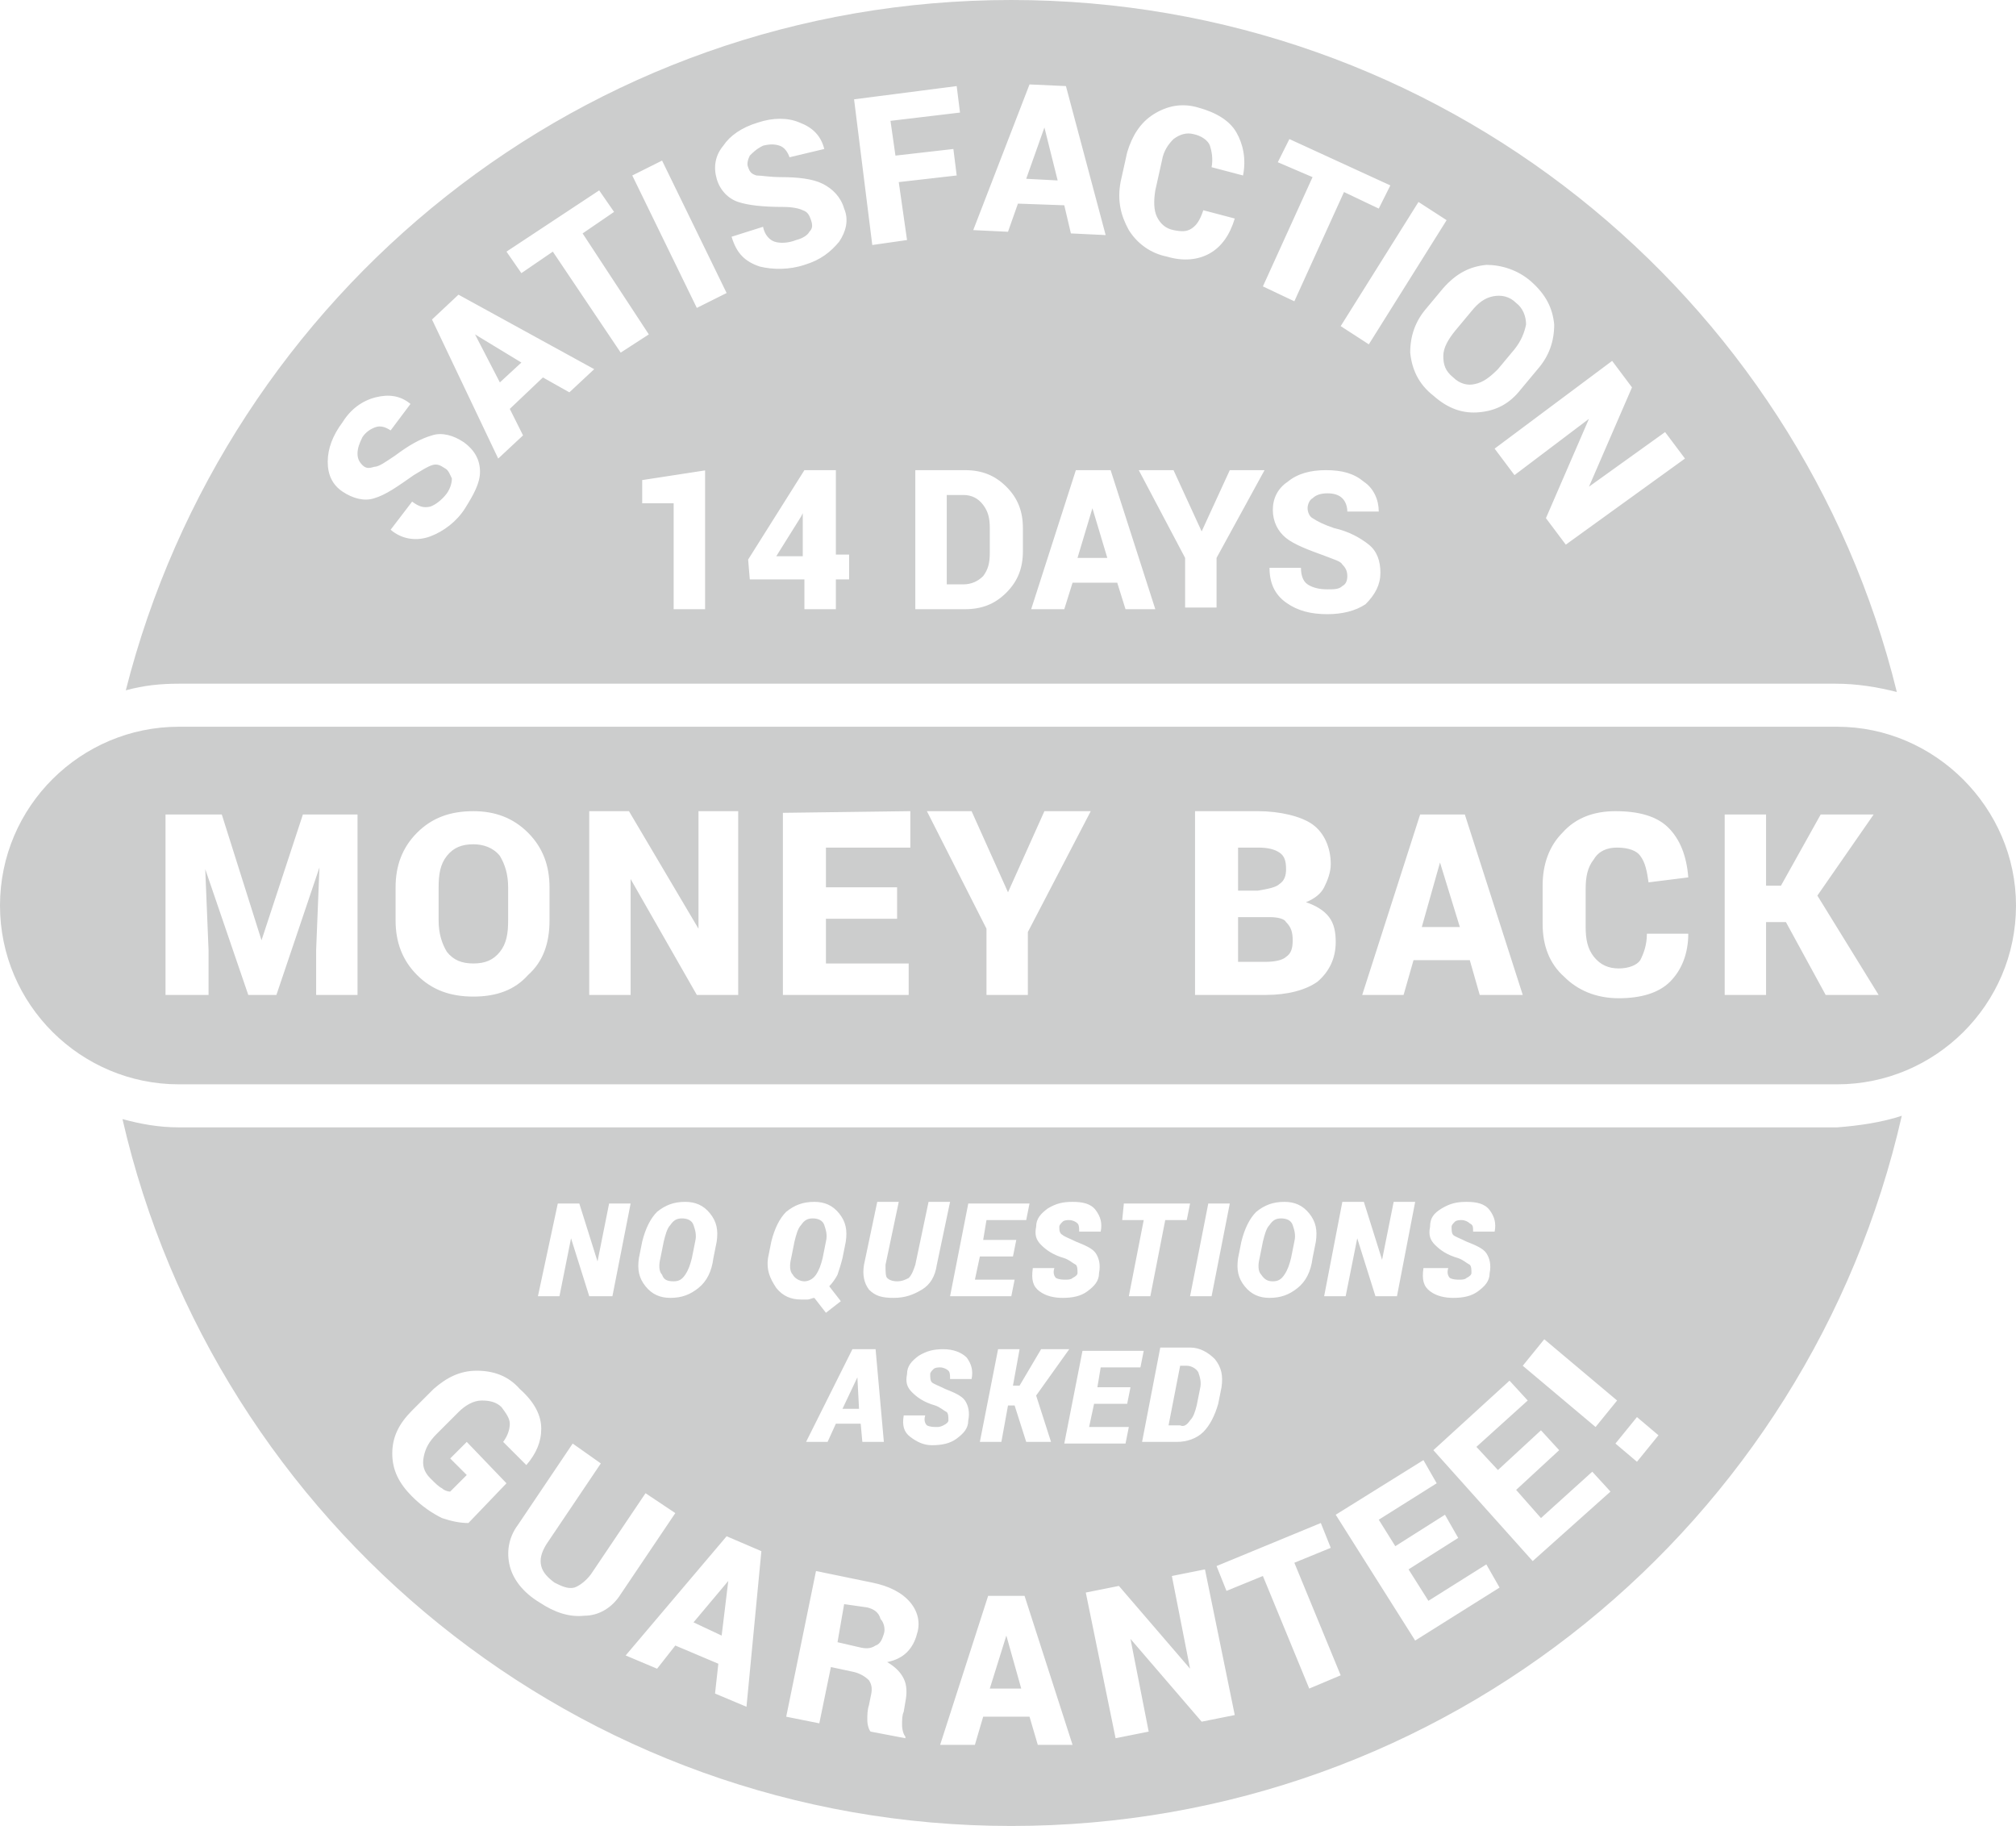
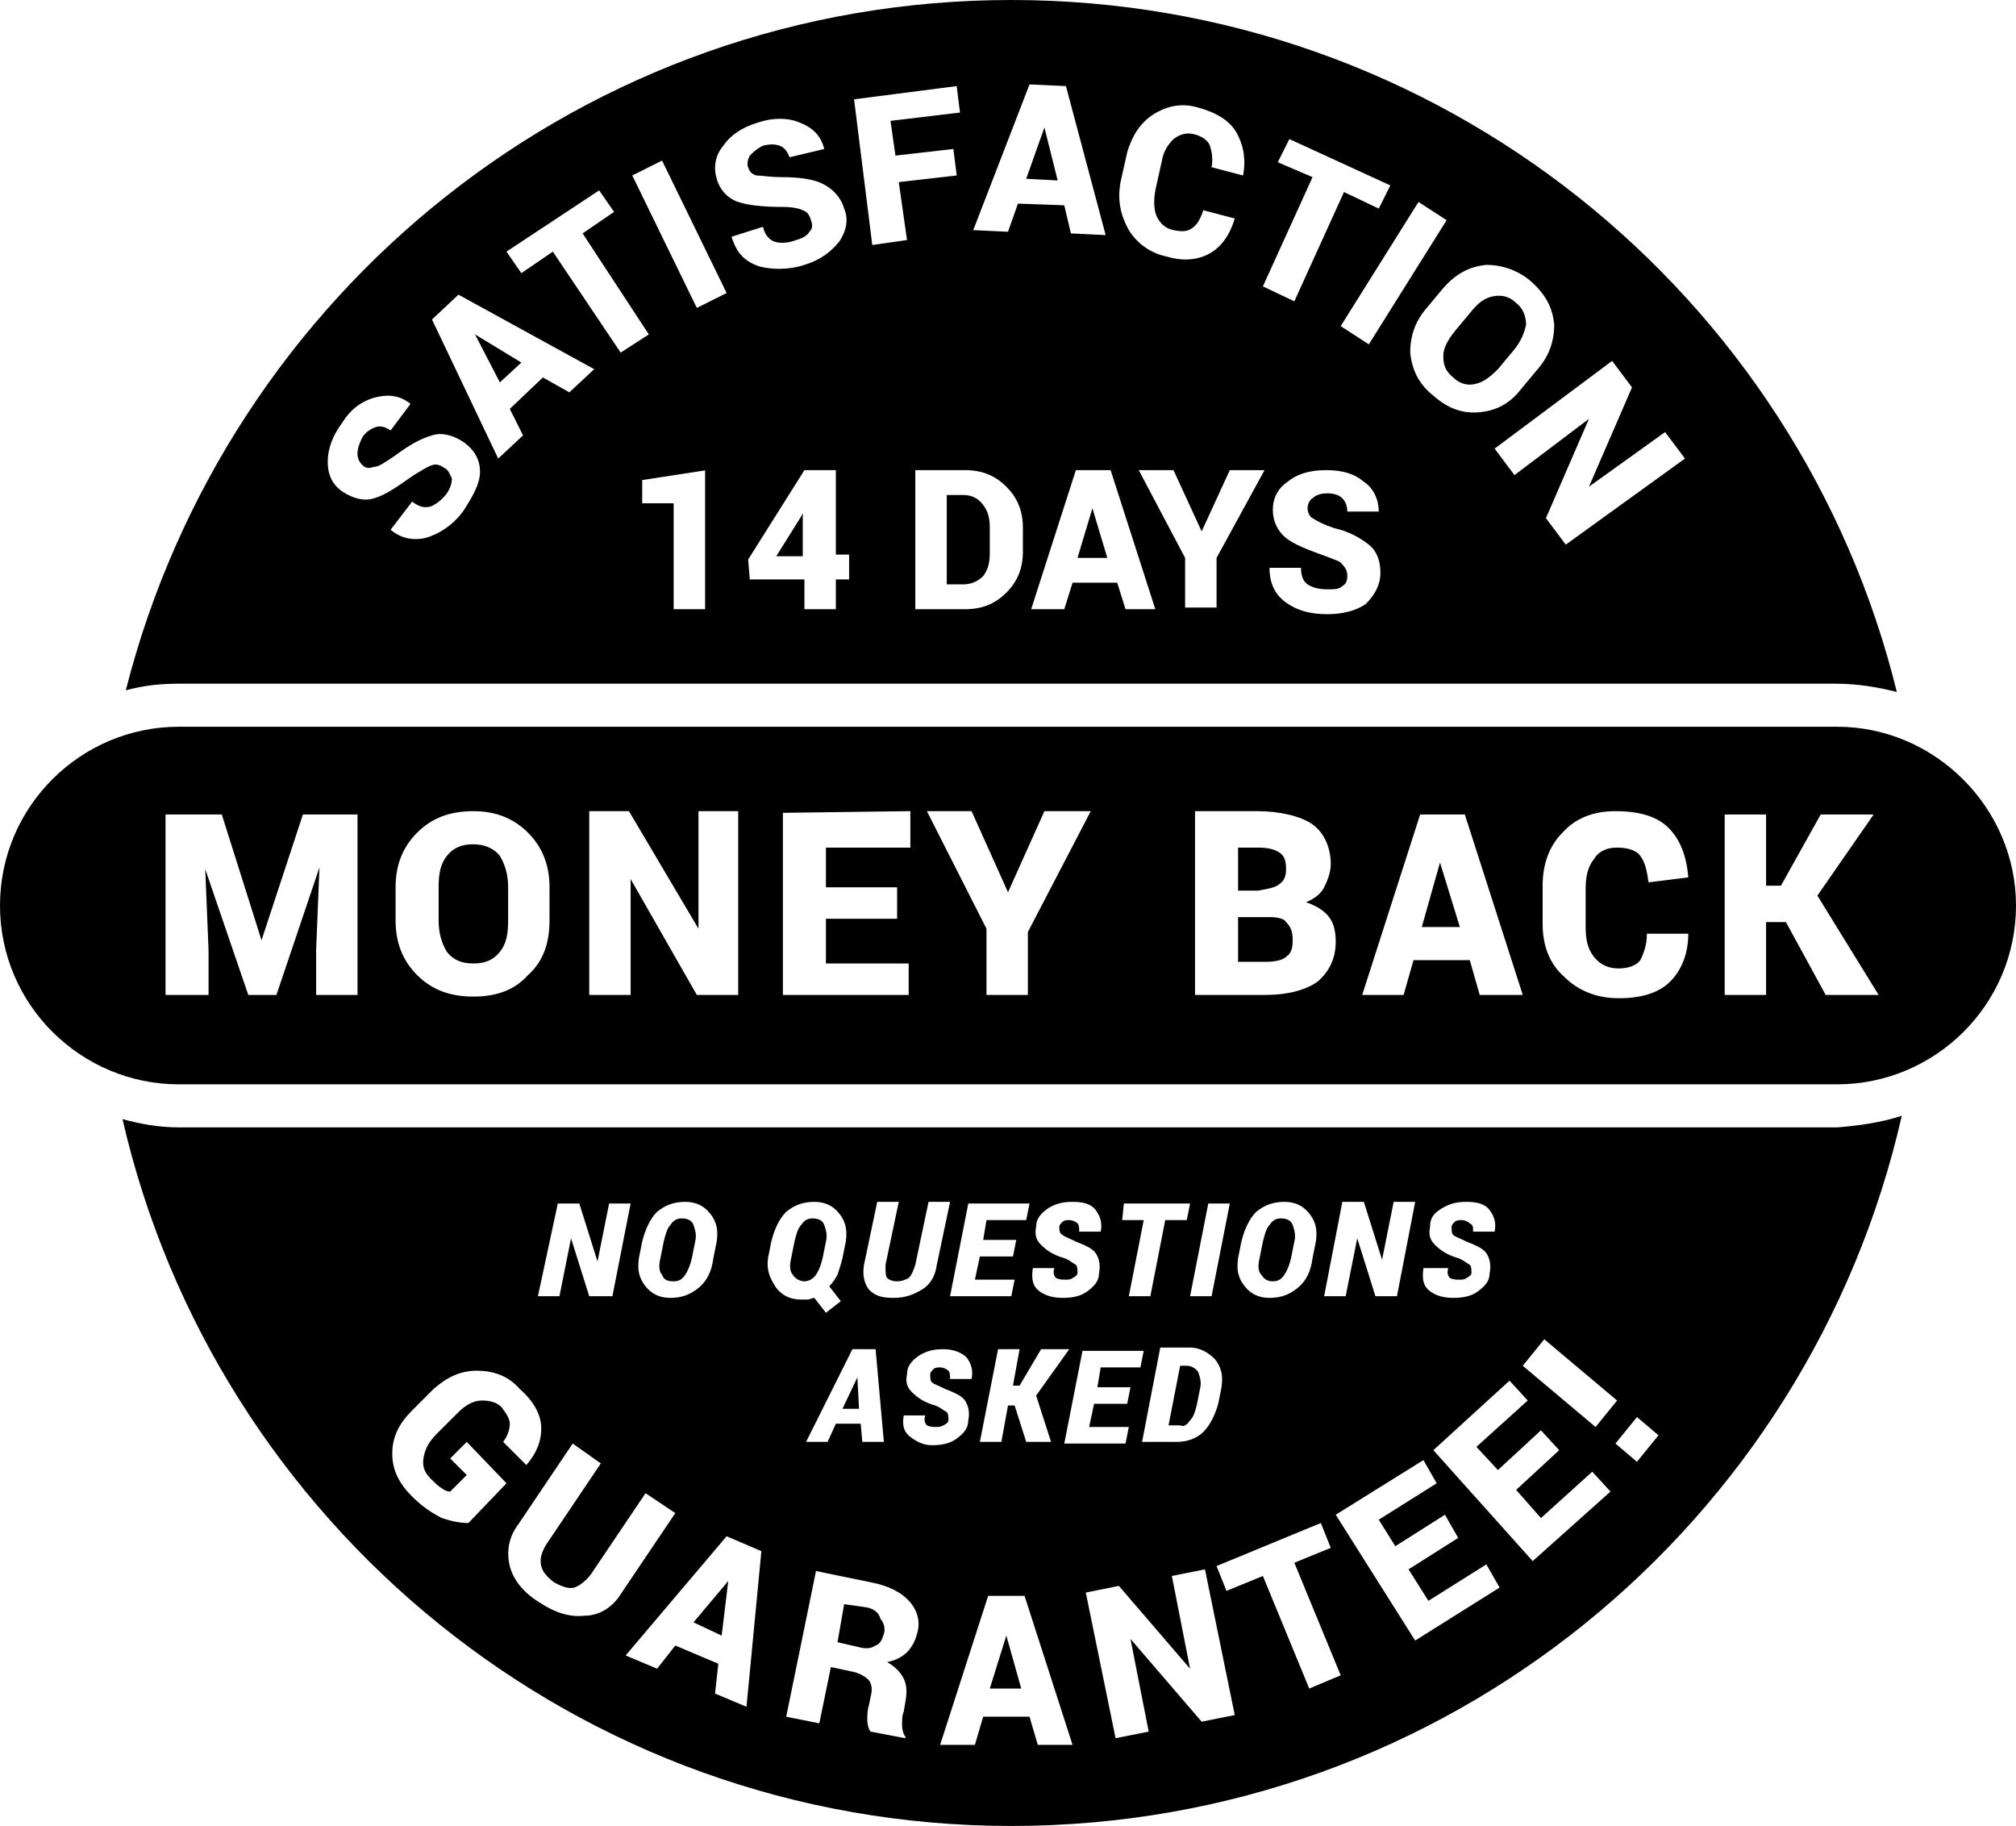
<svg xmlns="http://www.w3.org/2000/svg" version="1.1" id="money-back-guarantee" x="0px" y="0px" viewBox="0 0 121.8 110.3" style="enable-background:new 0 0 121.8 110.3;" xml:space="preserve">
-   <path id="Badge_1" style="fill:#CCCDCD;" d="M60.8,98.8l0.9,3.2h-1.9L60.8,98.8L60.8,98.8z M52.4,97.1L51,96.9l-0.4,2.3l1.3,0.3         c0.4,0.1,0.7,0.1,1-0.1c0.3-0.1,0.4-0.4,0.5-0.7s0-0.7-0.2-0.9C53.1,97.4,52.8,97.2,52.4,97.1z M43.6,98.8l0.4-3.3l0,0L41.9,98         L43.6,98.8z M31.5,21.9l-2.8-1.7l0,0l1.5,2.9L31.5,21.9z M63.1,7.7L63.1,7.7L62,10.8l1.9,0.1L63.1,7.7z M66,30.7l-0.9,3h1.8L66,30.7         L66,30.7z M48.4,31.2l-1.5,2.4h1.6v-2.6l0,0L48.4,31.2z M58.2,29.9h-1v5.4h1c0.5,0,0.9-0.2,1.2-0.5c0.3-0.4,0.4-0.8,0.4-1.4v-1.5         c0-0.6-0.1-1-0.4-1.4C59.1,30.1,58.7,29.9,58.2,29.9z M114.6,41.8c-1.2-0.3-2.4-0.5-3.7-0.5H10.8c-1.1,0-2.1,0.1-3.2,0.4         C13.7,17.7,35.3,0,61.1,0C87,0,108.7,17.8,114.6,41.8z M85.7,12.2L81,19.7l1.7,1.1l4.7-7.5L85.7,12.2z M79.3,10.7l-3,6.6l1.9,0.9         l3-6.6l2.1,1l0.7-1.4l-6.1-2.8l-0.7,1.4L79.3,10.7z M68.2,13.9c0.5,0.8,1.3,1.4,2.3,1.6c1,0.3,1.9,0.2,2.6-0.2         c0.7-0.4,1.2-1.1,1.5-2.1v0l-1.9-0.5c-0.2,0.6-0.4,0.9-0.7,1.1s-0.6,0.2-1.1,0.1c-0.5-0.1-0.8-0.4-1-0.8c-0.2-0.4-0.2-1-0.1-1.6         l0.4-1.8c0.1-0.6,0.4-1,0.7-1.3c0.4-0.3,0.8-0.4,1.2-0.3c0.5,0.1,0.9,0.4,1,0.7c0.1,0.3,0.2,0.8,0.1,1.3l1.9,0.5l0,0         c0.2-1,0-1.9-0.4-2.6c-0.4-0.7-1.2-1.2-2.3-1.5c-1-0.3-1.9-0.1-2.7,0.4c-0.8,0.5-1.3,1.3-1.6,2.3l-0.4,1.8         C67.5,12.1,67.7,13,68.2,13.9z M58.8,13.9l2.1,0.1l0.6-1.7l2.8,0.1l0.4,1.7l2.1,0.1l-2.4-9l-2.2-0.1L58.8,13.9z M29,28.5         c0-0.7-0.3-1.3-1-1.8c-0.6-0.4-1.3-0.6-1.9-0.4c-0.7,0.2-1.4,0.6-2.2,1.2c-0.6,0.4-1,0.7-1.3,0.7c-0.3,0.1-0.5,0.1-0.7-0.1         s-0.3-0.4-0.3-0.7s0.1-0.6,0.3-1c0.2-0.3,0.5-0.5,0.8-0.6c0.3-0.1,0.6,0,0.9,0.2l1.2-1.6l0,0c-0.6-0.5-1.3-0.6-2.1-0.4         c-0.8,0.2-1.5,0.7-2,1.5c-0.6,0.8-0.9,1.6-0.9,2.4s0.3,1.4,0.9,1.8c0.6,0.4,1.3,0.6,1.9,0.4c0.7-0.2,1.4-0.7,2.4-1.4         c0.5-0.3,0.8-0.5,1.1-0.6c0.3-0.1,0.5,0,0.8,0.2c0.2,0.1,0.3,0.4,0.4,0.6c0,0.3-0.1,0.6-0.3,0.9c-0.3,0.4-0.7,0.7-1,0.8         c-0.4,0.1-0.7,0-1.1-0.3L23.6,32l0,0c0.7,0.6,1.6,0.7,2.4,0.4c0.8-0.3,1.6-0.9,2.1-1.7S29,29.2,29,28.5z M35.9,22.3l-8.2-4.5         l-1.6,1.5l4,8.4l1.5-1.4l-0.8-1.6l2-1.9l1.6,0.9L35.9,22.3z M37.5,21.3l1.7-1.1l-4-6.1l1.9-1.3l-0.9-1.3l-5.6,3.7l0.9,1.3l1.9-1.3         L37.5,21.3z M42.7,28.4L38.8,29v1.4h1.9v6.4h1.9V28.4z M43.9,17.7l-3.9-8l-1.8,0.9l3.9,8L43.9,17.7z M45.9,16.1         c0.8,0.2,1.8,0.2,2.7-0.1c1-0.3,1.6-0.8,2.1-1.4c0.4-0.6,0.6-1.3,0.3-2c-0.2-0.7-0.7-1.2-1.3-1.5s-1.5-0.4-2.5-0.4         c-0.7,0-1.2-0.1-1.5-0.1c-0.3-0.1-0.4-0.2-0.5-0.5c-0.1-0.2,0-0.5,0.1-0.7c0.2-0.2,0.4-0.4,0.8-0.6c0.4-0.1,0.7-0.1,1,0         s0.5,0.4,0.6,0.7L49.8,9v0c-0.2-0.8-0.7-1.3-1.5-1.6c-0.7-0.3-1.6-0.3-2.5,0c-1,0.3-1.7,0.8-2.1,1.4c-0.5,0.6-0.6,1.3-0.4,2         c0.2,0.7,0.7,1.2,1.3,1.4c0.6,0.2,1.5,0.3,2.7,0.3c0.6,0,1,0.1,1.2,0.2c0.3,0.1,0.4,0.3,0.5,0.6c0.1,0.3,0.1,0.5-0.1,0.7         c-0.1,0.2-0.4,0.4-0.8,0.5c-0.5,0.2-1,0.2-1.3,0.1c-0.3-0.1-0.6-0.4-0.7-0.9l-1.9,0.6v0C44.5,15.3,45,15.8,45.9,16.1z M51.3,33.5         h-0.8v-5.1h-1.9v0l-3.4,5.4l0.1,1.2h3.3v1.8h1.9V35h0.8V33.5z M54.8,14.5L54.3,11l3.5-0.4L57.6,9l-3.5,0.4l-0.3-2.1L58,6.8l-0.2-1.6         L51.6,6l1.1,8.8L54.8,14.5z M61.8,31.9c0-1-0.3-1.8-1-2.5c-0.7-0.7-1.5-1-2.5-1h-3v8.4h3c1,0,1.8-0.3,2.5-1c0.7-0.7,1-1.5,1-2.5         V31.9z M69.8,36.8l-2.7-8.4H65l-2.7,8.4h2l0.5-1.6h2.7l0.5,1.6H69.8z M76.4,28.4h-2.1l-1.7,3.7h0l-1.7-3.7h-2.1l2.8,5.3v3h1.9v-3         L76.4,28.4z M83.4,34.6c0-0.7-0.2-1.3-0.7-1.7c-0.5-0.4-1.2-0.8-2.1-1c-0.6-0.2-1-0.4-1.3-0.6c-0.2-0.1-0.3-0.4-0.3-0.6         c0-0.2,0.1-0.5,0.3-0.6c0.2-0.2,0.5-0.3,0.9-0.3c0.4,0,0.7,0.1,0.9,0.3c0.2,0.2,0.3,0.5,0.3,0.8h1.9l0,0c0-0.7-0.3-1.4-0.9-1.8         c-0.6-0.5-1.3-0.7-2.3-0.7c-0.9,0-1.7,0.2-2.3,0.7c-0.6,0.4-0.9,1-0.9,1.7c0,0.7,0.3,1.3,0.8,1.7c0.5,0.4,1.3,0.7,2.4,1.1         c0.5,0.2,0.9,0.3,1,0.5c0.2,0.2,0.3,0.4,0.3,0.7c0,0.3-0.1,0.5-0.3,0.6c-0.2,0.2-0.5,0.2-0.9,0.2c-0.5,0-0.9-0.1-1.2-0.3         c-0.3-0.2-0.4-0.6-0.4-1h-1.9l0,0c0,0.9,0.3,1.6,1,2.1c0.7,0.5,1.5,0.7,2.5,0.7c0.9,0,1.7-0.2,2.3-0.6         C83.1,35.9,83.4,35.3,83.4,34.6z M89.4,24.9c1-0.1,1.8-0.5,2.5-1.4l1-1.2c0.7-0.8,1-1.7,1-2.7c-0.1-1-0.5-1.8-1.4-2.6         c-0.8-0.7-1.8-1-2.7-1c-1,0.1-1.8,0.5-2.6,1.4l-1,1.2c-0.7,0.8-1,1.7-1,2.7c0.1,1,0.5,1.9,1.4,2.6C87.5,24.7,88.4,25,89.4,24.9z         M101.8,27.7l-1.2-1.6L96,29.4l0,0l2.6-6l-1.2-1.6l-7.1,5.3l1.2,1.6l4.5-3.4l0,0l-2.6,6l1.2,1.6L101.8,27.7z M91.6,18.3         c-0.4-0.4-0.9-0.5-1.4-0.4c-0.5,0.1-0.9,0.4-1.3,0.9l-1,1.2c-0.4,0.5-0.7,1-0.7,1.5c0,0.5,0.1,0.9,0.6,1.3c0.4,0.4,0.9,0.5,1.3,0.4         c0.5-0.1,0.9-0.4,1.4-0.9l1-1.2c0.4-0.5,0.6-1,0.7-1.5C92.2,19.1,92,18.6,91.6,18.3z M76.7,55.4h-1.9v2.7h1.7c0.5,0,1-0.1,1.2-0.3         c0.3-0.2,0.4-0.5,0.4-1c0-0.5-0.1-0.8-0.4-1.1C77.6,55.5,77.2,55.4,76.7,55.4z M77.3,53.4c0.3-0.2,0.4-0.5,0.4-0.9         c0-0.5-0.1-0.8-0.4-1c-0.3-0.2-0.7-0.3-1.3-0.3h-1.2v2.6H76C76.6,53.7,77.1,53.6,77.3,53.4z M121.8,54.7c0,6-4.9,10.8-10.8,10.8         H10.8C4.9,65.5,0,60.7,0,54.7s4.9-10.8,10.8-10.8H111C116.9,43.9,121.8,48.8,121.8,54.7z M21.6,60.1V49.2h-3.3l-2.5,7.6h0l-2.4-7.6         H10v10.9h2.6v-2.7l-0.2-4.9h0l2.6,7.6h1.7l2.6-7.7h0l-0.2,5v2.7H21.6L21.6,60.1z M33.2,55.6v-2c0-1.3-0.4-2.4-1.3-3.3         c-0.9-0.9-2-1.3-3.3-1.3c-1.4,0-2.5,0.4-3.4,1.3c-0.9,0.9-1.3,2-1.3,3.3v2c0,1.3,0.4,2.4,1.3,3.3s2,1.3,3.4,1.3         c1.4,0,2.5-0.4,3.3-1.3C32.8,58.1,33.2,57,33.2,55.6L33.2,55.6z M44.7,49l-2.5,0v7.1l0,0L38,49h-2.4v11.1h2.5v-7l0,0l4,7h2.5V49z         M54.9,49l-7.6,0.1v11h7.6v-1.9h-5v-2.7h4.3v-1.9h-4.3v-2.4h5.1V49z M65.9,49h-2.8l-2.2,4.9h0L58.7,49l-2.7,0l3.6,7.1v4h2.5v-3.8         L65.9,49z M80.7,56.9c0-0.6-0.1-1.1-0.4-1.5c-0.3-0.4-0.8-0.7-1.4-0.9c0.5-0.2,0.9-0.5,1.1-0.9c0.2-0.4,0.4-0.9,0.4-1.4         c0-1-0.4-1.9-1.1-2.4S77.3,49,76,49h-3.8l0,11.1h4.3c1.3,0,2.4-0.3,3.1-0.8C80.3,58.7,80.7,57.9,80.7,56.9z M92,60.1l-3.5-10.9h-2.7         l-3.5,10.9h2.5l0.6-2.1h3.4l0.6,2.1H92z M102,53c-0.1-1.3-0.5-2.3-1.2-3c-0.7-0.7-1.8-1-3.2-1c-1.3,0-2.4,0.4-3.2,1.3         c-0.8,0.8-1.2,1.9-1.2,3.2v2.3c0,1.3,0.4,2.4,1.3,3.2c0.8,0.8,1.9,1.3,3.3,1.3c1.3,0,2.4-0.3,3.1-1c0.7-0.7,1.1-1.7,1.1-2.9l0,0         h-2.5c0,0.7-0.2,1.2-0.4,1.6c-0.2,0.3-0.7,0.5-1.3,0.5c-0.6,0-1.1-0.2-1.5-0.7c-0.4-0.5-0.5-1.1-0.5-1.8v-2.3c0-0.7,0.1-1.3,0.5-1.8         c0.3-0.5,0.8-0.7,1.4-0.7c0.7,0,1.2,0.2,1.4,0.5c0.3,0.4,0.4,0.9,0.5,1.6L102,53L102,53z M113.5,60.1l-3.7-6l3.4-4.9h-3.2l-2.4,4.3         h-0.9v-4.3h-2.5v10.9h2.5v-4.4h1.2l2.4,4.4H113.5z M87,52.1L85.9,56h2.3L87,52.1L87,52.1z M28.6,51c-0.7,0-1.2,0.2-1.6,0.7         c-0.4,0.5-0.5,1.1-0.5,1.9v2c0,0.8,0.2,1.4,0.5,1.9c0.4,0.5,0.9,0.7,1.6,0.7c0.7,0,1.2-0.2,1.6-0.7c0.4-0.5,0.5-1.1,0.5-1.9v-2         c0-0.8-0.2-1.4-0.5-1.9C29.8,51.2,29.2,51,28.6,51z M40.7,77.4c0.3,0,0.5-0.1,0.7-0.4c0.2-0.3,0.3-0.6,0.4-1l0.2-1         c0.1-0.4,0-0.7-0.1-1c-0.1-0.3-0.4-0.4-0.7-0.4c-0.3,0-0.5,0.1-0.7,0.4c-0.2,0.2-0.3,0.6-0.4,1l-0.2,1c-0.1,0.4-0.1,0.8,0.1,1         C40.1,77.3,40.3,77.4,40.7,77.4z M49.3,77c0.2-0.3,0.3-0.6,0.4-1l0.2-1c0.1-0.4,0-0.7-0.1-1c-0.1-0.3-0.4-0.4-0.7-0.4         c-0.3,0-0.5,0.1-0.7,0.4c-0.2,0.2-0.3,0.6-0.4,1l-0.2,1c-0.1,0.4-0.1,0.8,0.1,1c0.1,0.2,0.4,0.4,0.7,0.4         C48.8,77.4,49.1,77.3,49.3,77z M71.9,85.8c0.2-0.2,0.3-0.5,0.4-0.9l0.2-1c0.1-0.4,0-0.7-0.1-1c-0.1-0.2-0.4-0.4-0.7-0.4h-0.4         l-0.7,3.6h0.7C71.5,86.2,71.7,86.1,71.9,85.8z M51.8,83.2L51.8,83.2l-0.9,1.9h1L51.8,83.2z M114.9,67.4         c-5.6,24.6-27.5,42.9-53.8,42.9C34.9,110.3,13,92,7.4,67.6c1.1,0.3,2.2,0.5,3.4,0.5H111C112.3,68,113.7,67.8,114.9,67.4z M92,82.5         l4.4,3.7l1.3-1.6l-4.4-3.7L92,82.5z M86.4,78c0.4,0.3,0.9,0.4,1.4,0.4c0.6,0,1.1-0.1,1.5-0.4c0.4-0.3,0.7-0.6,0.7-1.1         c0.1-0.5,0-0.9-0.2-1.2c-0.2-0.3-0.7-0.5-1.2-0.7c-0.4-0.2-0.7-0.3-0.8-0.4c-0.1-0.1-0.1-0.3-0.1-0.5c0-0.1,0.1-0.2,0.2-0.3         c0.1-0.1,0.3-0.1,0.4-0.1c0.2,0,0.4,0.1,0.5,0.2C89,74,89,74.1,89,74.4h1.3l0,0c0.1-0.5,0-0.9-0.3-1.3s-0.8-0.5-1.4-0.5         c-0.6,0-1,0.1-1.5,0.4s-0.7,0.6-0.7,1.1c-0.1,0.5,0,0.8,0.3,1.1c0.3,0.3,0.7,0.6,1.4,0.8c0.3,0.1,0.5,0.3,0.7,0.4         c0.1,0.1,0.1,0.3,0.1,0.5c0,0.1-0.1,0.2-0.3,0.3c-0.1,0.1-0.3,0.1-0.4,0.1c-0.2,0-0.4,0-0.6-0.1c-0.1-0.1-0.2-0.3-0.1-0.6H86v0         C85.9,77.3,86,77.7,86.4,78z M80,78.3h1.3l0.7-3.5h0l1.1,3.5h1.3l1.1-5.7h-1.3l-0.7,3.5h0l-1.1-3.5h-1.3L80,78.3z M75.2,77.7         c0.4,0.5,0.9,0.7,1.5,0.7c0.7,0,1.2-0.2,1.7-0.6c0.5-0.4,0.8-1,0.9-1.8l0.2-1c0.1-0.7,0-1.2-0.4-1.7c-0.4-0.5-0.9-0.7-1.5-0.7         c-0.7,0-1.2,0.2-1.7,0.6c-0.4,0.4-0.7,1-0.9,1.8l-0.2,1C74.7,76.7,74.8,77.2,75.2,77.7z M73,72.7l-1.1,5.6h1.3l1.1-5.6H73z         M68.3,83.8h-2l0.2-1.2h2.4l0.2-1h-3.7l-1.1,5.6H68l0.2-1h-2.4l0.3-1.4h2L68.3,83.8L68.3,83.8z M62.6,84.3l2-2.8h-1.7l-1.3,2.2h-0.4         l0.4-2.2h-1.3l-1.1,5.6h1.3l0.4-2.2h0.4l0.7,2.2h1.5L62.6,84.3z M69,87.1h2.1c0.6,0,1.2-0.2,1.6-0.6c0.4-0.4,0.7-1,0.9-1.7l0.2-1         c0.1-0.7,0-1.2-0.4-1.7c-0.4-0.4-0.9-0.7-1.5-0.7h-1.8L69,87.1z M67.8,73.7h1.3l-0.9,4.6h1.3l0.9-4.6h1.3l0.2-1h-4L67.8,73.7z         M62.8,78c0.4,0.3,0.9,0.4,1.4,0.4c0.6,0,1.1-0.1,1.5-0.4c0.4-0.3,0.7-0.6,0.7-1.1c0.1-0.5,0-0.9-0.2-1.2c-0.2-0.3-0.7-0.5-1.2-0.7         c-0.4-0.2-0.7-0.3-0.8-0.4C64,74.5,64,74.3,64,74.1c0-0.1,0.1-0.2,0.2-0.3c0.1-0.1,0.3-0.1,0.4-0.1c0.2,0,0.4,0.1,0.5,0.2         c0.1,0.1,0.1,0.3,0.1,0.5h1.3l0,0c0.1-0.5,0-0.9-0.3-1.3s-0.8-0.5-1.4-0.5s-1,0.1-1.5,0.4c-0.4,0.3-0.7,0.6-0.7,1.1         c-0.1,0.5,0,0.8,0.3,1.1c0.3,0.3,0.7,0.6,1.4,0.8c0.3,0.1,0.5,0.3,0.7,0.4c0.1,0.1,0.1,0.3,0.1,0.5c0,0.1-0.1,0.2-0.3,0.3         c-0.1,0.1-0.3,0.1-0.4,0.1c-0.2,0-0.4,0-0.6-0.1c-0.1-0.1-0.2-0.3-0.1-0.6h-1.3v0C62.3,77.3,62.4,77.7,62.8,78z M57.4,78.3h3.7         l0.2-1h-2.4l0.3-1.4h2l0.2-1h-2l0.2-1.2H62l0.2-1h-3.7L57.4,78.3z M52.5,77.9c0.4,0.4,0.8,0.5,1.5,0.5c0.7,0,1.2-0.2,1.7-0.5         s0.8-0.8,0.9-1.5l0.8-3.8h-1.3l-0.8,3.8c-0.1,0.3-0.2,0.6-0.4,0.8c-0.2,0.1-0.4,0.2-0.7,0.2c-0.3,0-0.5-0.1-0.6-0.2         c-0.1-0.1-0.1-0.4-0.1-0.8l0.8-3.8H53l-0.8,3.8C52.1,77,52.2,77.5,52.5,77.9z M51.5,81.5l-2.8,5.6h1.3l0.5-1.1H52l0.1,1.1h1.3         l-0.5-5.6H51.5z M39,77.7c0.4,0.5,0.9,0.7,1.5,0.7c0.7,0,1.2-0.2,1.7-0.6c0.5-0.4,0.8-1,0.9-1.8l0.2-1c0.1-0.7,0-1.2-0.4-1.7         c-0.4-0.5-0.9-0.7-1.5-0.7c-0.7,0-1.2,0.2-1.7,0.6c-0.4,0.4-0.7,1-0.9,1.8l-0.2,1C38.5,76.7,38.6,77.2,39,77.7z M32.5,78.3h1.3         l0.7-3.5h0l1.1,3.5H37l1.1-5.6h-1.3l-0.7,3.5h0L35,72.7h-1.3L32.5,78.3z M30.6,89.6l-2.4-2.5l-1,1l1,1l-1,1c-0.2,0-0.4-0.1-0.5-0.2         c-0.2-0.1-0.4-0.3-0.7-0.6c-0.4-0.4-0.5-0.8-0.4-1.3c0.1-0.5,0.3-0.9,0.8-1.4l1.3-1.3c0.4-0.4,0.9-0.7,1.4-0.7s0.9,0.1,1.2,0.4         c0.3,0.4,0.5,0.7,0.5,1c0,0.3-0.1,0.7-0.4,1.1l1.4,1.4l0,0c0.6-0.7,0.9-1.4,0.9-2.2c0-0.8-0.4-1.6-1.3-2.4c-0.7-0.8-1.6-1.1-2.6-1.1         s-1.8,0.4-2.6,1.1l-1.3,1.3c-0.8,0.8-1.2,1.6-1.2,2.6c0,1,0.4,1.8,1.2,2.6c0.6,0.6,1.2,1,1.8,1.3c0.6,0.2,1.1,0.3,1.6,0.3L30.6,89.6         z M37.5,96.3l3.3-4.9L39,90.2l-3.3,4.9c-0.3,0.4-0.7,0.7-1,0.8c-0.4,0.1-0.8-0.1-1.2-0.3c-0.4-0.3-0.7-0.6-0.8-1         c-0.1-0.4,0-0.8,0.3-1.3l3.3-4.9l-1.7-1.2l-3.3,4.9c-0.6,0.8-0.7,1.7-0.5,2.5s0.8,1.6,1.8,2.2c0.9,0.6,1.8,0.9,2.7,0.8         C36.2,97.6,37,97.1,37.5,96.3z M46,93.7l-2.1-0.9l-6.1,7.2l1.9,0.8l1.1-1.4l2.6,1.1l-0.2,1.8l1.9,0.8L46,93.7z M46.9,77.8         c0.4,0.5,0.9,0.7,1.5,0.7c0.1,0,0.3,0,0.4,0c0.1,0,0.3-0.1,0.4-0.1l0.7,0.9l0.9-0.7l-0.7-0.9c0.2-0.2,0.4-0.5,0.5-0.7         c0.1-0.3,0.2-0.6,0.3-1l0.2-1c0.1-0.7,0-1.2-0.4-1.7c-0.4-0.5-0.9-0.7-1.5-0.7c-0.7,0-1.2,0.2-1.7,0.6c-0.4,0.4-0.7,1-0.9,1.8         l-0.2,1C46.3,76.7,46.5,77.2,46.9,77.8z M55,96.8c-0.5-0.6-1.3-1-2.3-1.2l-3.4-0.7l-1.8,8.8l2,0.4l0.7-3.4l1.4,0.3         c0.4,0.1,0.7,0.3,0.9,0.5c0.2,0.3,0.2,0.6,0.1,1l-0.1,0.5c-0.1,0.3-0.1,0.6-0.1,0.9c0,0.3,0.1,0.6,0.2,0.7l2.1,0.4l0-0.1         c-0.1-0.1-0.2-0.4-0.2-0.7c0-0.3,0-0.6,0.1-0.8l0.1-0.6c0.1-0.5,0.1-1-0.1-1.4c-0.2-0.4-0.5-0.7-1-1c0.5-0.1,0.9-0.3,1.2-0.6         c0.3-0.3,0.5-0.7,0.6-1.1C55.6,98.1,55.5,97.4,55,96.8z M56.3,87.3c0.6,0,1.1-0.1,1.5-0.4c0.4-0.3,0.7-0.6,0.7-1.1         c0.1-0.5,0-0.9-0.2-1.2c-0.2-0.3-0.7-0.5-1.2-0.7c-0.4-0.2-0.7-0.3-0.8-0.4c-0.1-0.1-0.1-0.3-0.1-0.5c0-0.1,0.1-0.2,0.2-0.3         c0.1-0.1,0.3-0.1,0.4-0.1c0.2,0,0.4,0.1,0.5,0.2c0.1,0.1,0.1,0.3,0.1,0.5h1.3l0,0c0.1-0.5,0-0.9-0.3-1.3c-0.3-0.3-0.8-0.5-1.4-0.5         c-0.6,0-1,0.1-1.5,0.4c-0.4,0.3-0.7,0.6-0.7,1.1c-0.1,0.5,0,0.8,0.3,1.1c0.3,0.3,0.7,0.6,1.4,0.8c0.3,0.1,0.5,0.3,0.7,0.4         c0.1,0.1,0.1,0.3,0.1,0.5c0,0.1-0.1,0.2-0.3,0.3s-0.3,0.1-0.4,0.1c-0.2,0-0.4,0-0.6-0.1c-0.1-0.1-0.2-0.3-0.1-0.6h-1.3v0         c-0.1,0.6,0,1,0.4,1.3S55.8,87.3,56.3,87.3z M64.8,105.4l-2.9-9h-2.2l-2.9,9h2.1l0.5-1.7h2.8l0.5,1.7L64.8,105.4z M74.6,103.6         l-1.8-8.8l-2,0.4l1.1,5.6l0,0l-4.3-5l-2,0.4l1.8,8.8l2-0.4l-1.1-5.6l0,0l4.3,5L74.6,103.6z M81,101.2l-2.8-6.8l2.2-0.9L79.8,92         l-6.3,2.6l0.6,1.5l2.2-0.9l2.8,6.8L81,101.2z M90.6,95.9l-0.8-1.4l-3.5,2.2l-1.2-1.9l3-1.9l-0.8-1.4l-3,1.9l-1-1.6l3.5-2.2l-0.8-1.4         l-5.3,3.3l4.8,7.6L90.6,95.9z M97.3,90.1l-1.1-1.2l-3.1,2.8L91.6,90l2.6-2.4l-1.1-1.2l-2.6,2.4l-1.3-1.4l3.1-2.8l-1.1-1.2l-4.6,4.2         l6,6.7L97.3,90.1z M100.2,86.7l-1.3-1.1l-1.3,1.6l1.3,1.1L100.2,86.7z M76.9,77.4c0.3,0,0.5-0.1,0.7-0.4c0.2-0.3,0.3-0.6,0.4-1         l0.2-1c0.1-0.4,0-0.7-0.1-1c-0.1-0.3-0.4-0.4-0.7-0.4c-0.3,0-0.5,0.1-0.7,0.4c-0.2,0.2-0.3,0.6-0.4,1l-0.2,1c-0.1,0.4-0.1,0.8,0.1,1         C76.4,77.3,76.6,77.4,76.9,77.4z" />
+   <path id="Badge_1" d="M60.8,98.8l0.9,3.2h-1.9L60.8,98.8L60.8,98.8z M52.4,97.1L51,96.9l-0.4,2.3l1.3,0.3         c0.4,0.1,0.7,0.1,1-0.1c0.3-0.1,0.4-0.4,0.5-0.7s0-0.7-0.2-0.9C53.1,97.4,52.8,97.2,52.4,97.1z M43.6,98.8l0.4-3.3l0,0L41.9,98         L43.6,98.8z M31.5,21.9l-2.8-1.7l0,0l1.5,2.9L31.5,21.9z M63.1,7.7L63.1,7.7L62,10.8l1.9,0.1L63.1,7.7z M66,30.7l-0.9,3h1.8L66,30.7         L66,30.7z M48.4,31.2l-1.5,2.4h1.6v-2.6l0,0L48.4,31.2z M58.2,29.9h-1v5.4h1c0.5,0,0.9-0.2,1.2-0.5c0.3-0.4,0.4-0.8,0.4-1.4v-1.5         c0-0.6-0.1-1-0.4-1.4C59.1,30.1,58.7,29.9,58.2,29.9z M114.6,41.8c-1.2-0.3-2.4-0.5-3.7-0.5H10.8c-1.1,0-2.1,0.1-3.2,0.4         C13.7,17.7,35.3,0,61.1,0C87,0,108.7,17.8,114.6,41.8z M85.7,12.2L81,19.7l1.7,1.1l4.7-7.5L85.7,12.2z M79.3,10.7l-3,6.6l1.9,0.9         l3-6.6l2.1,1l0.7-1.4l-6.1-2.8l-0.7,1.4L79.3,10.7z M68.2,13.9c0.5,0.8,1.3,1.4,2.3,1.6c1,0.3,1.9,0.2,2.6-0.2         c0.7-0.4,1.2-1.1,1.5-2.1v0l-1.9-0.5c-0.2,0.6-0.4,0.9-0.7,1.1s-0.6,0.2-1.1,0.1c-0.5-0.1-0.8-0.4-1-0.8c-0.2-0.4-0.2-1-0.1-1.6         l0.4-1.8c0.1-0.6,0.4-1,0.7-1.3c0.4-0.3,0.8-0.4,1.2-0.3c0.5,0.1,0.9,0.4,1,0.7c0.1,0.3,0.2,0.8,0.1,1.3l1.9,0.5l0,0         c0.2-1,0-1.9-0.4-2.6c-0.4-0.7-1.2-1.2-2.3-1.5c-1-0.3-1.9-0.1-2.7,0.4c-0.8,0.5-1.3,1.3-1.6,2.3l-0.4,1.8         C67.5,12.1,67.7,13,68.2,13.9z M58.8,13.9l2.1,0.1l0.6-1.7l2.8,0.1l0.4,1.7l2.1,0.1l-2.4-9l-2.2-0.1L58.8,13.9z M29,28.5         c0-0.7-0.3-1.3-1-1.8c-0.6-0.4-1.3-0.6-1.9-0.4c-0.7,0.2-1.4,0.6-2.2,1.2c-0.6,0.4-1,0.7-1.3,0.7c-0.3,0.1-0.5,0.1-0.7-0.1         s-0.3-0.4-0.3-0.7s0.1-0.6,0.3-1c0.2-0.3,0.5-0.5,0.8-0.6c0.3-0.1,0.6,0,0.9,0.2l1.2-1.6l0,0c-0.6-0.5-1.3-0.6-2.1-0.4         c-0.8,0.2-1.5,0.7-2,1.5c-0.6,0.8-0.9,1.6-0.9,2.4s0.3,1.4,0.9,1.8c0.6,0.4,1.3,0.6,1.9,0.4c0.7-0.2,1.4-0.7,2.4-1.4         c0.5-0.3,0.8-0.5,1.1-0.6c0.3-0.1,0.5,0,0.8,0.2c0.2,0.1,0.3,0.4,0.4,0.6c0,0.3-0.1,0.6-0.3,0.9c-0.3,0.4-0.7,0.7-1,0.8         c-0.4,0.1-0.7,0-1.1-0.3L23.6,32l0,0c0.7,0.6,1.6,0.7,2.4,0.4c0.8-0.3,1.6-0.9,2.1-1.7S29,29.2,29,28.5z M35.9,22.3l-8.2-4.5         l-1.6,1.5l4,8.4l1.5-1.4l-0.8-1.6l2-1.9l1.6,0.9L35.9,22.3z M37.5,21.3l1.7-1.1l-4-6.1l1.9-1.3l-0.9-1.3l-5.6,3.7l0.9,1.3l1.9-1.3         L37.5,21.3z M42.7,28.4L38.8,29v1.4h1.9v6.4h1.9V28.4z M43.9,17.7l-3.9-8l-1.8,0.9l3.9,8L43.9,17.7z M45.9,16.1         c0.8,0.2,1.8,0.2,2.7-0.1c1-0.3,1.6-0.8,2.1-1.4c0.4-0.6,0.6-1.3,0.3-2c-0.2-0.7-0.7-1.2-1.3-1.5s-1.5-0.4-2.5-0.4         c-0.7,0-1.2-0.1-1.5-0.1c-0.3-0.1-0.4-0.2-0.5-0.5c-0.1-0.2,0-0.5,0.1-0.7c0.2-0.2,0.4-0.4,0.8-0.6c0.4-0.1,0.7-0.1,1,0         s0.5,0.4,0.6,0.7L49.8,9v0c-0.2-0.8-0.7-1.3-1.5-1.6c-0.7-0.3-1.6-0.3-2.5,0c-1,0.3-1.7,0.8-2.1,1.4c-0.5,0.6-0.6,1.3-0.4,2         c0.2,0.7,0.7,1.2,1.3,1.4c0.6,0.2,1.5,0.3,2.7,0.3c0.6,0,1,0.1,1.2,0.2c0.3,0.1,0.4,0.3,0.5,0.6c0.1,0.3,0.1,0.5-0.1,0.7         c-0.1,0.2-0.4,0.4-0.8,0.5c-0.5,0.2-1,0.2-1.3,0.1c-0.3-0.1-0.6-0.4-0.7-0.9l-1.9,0.6v0C44.5,15.3,45,15.8,45.9,16.1z M51.3,33.5         h-0.8v-5.1h-1.9v0l-3.4,5.4l0.1,1.2h3.3v1.8h1.9V35h0.8V33.5z M54.8,14.5L54.3,11l3.5-0.4L57.6,9l-3.5,0.4l-0.3-2.1L58,6.8l-0.2-1.6         L51.6,6l1.1,8.8L54.8,14.5z M61.8,31.9c0-1-0.3-1.8-1-2.5c-0.7-0.7-1.5-1-2.5-1h-3v8.4h3c1,0,1.8-0.3,2.5-1c0.7-0.7,1-1.5,1-2.5         V31.9z M69.8,36.8l-2.7-8.4H65l-2.7,8.4h2l0.5-1.6h2.7l0.5,1.6H69.8z M76.4,28.4h-2.1l-1.7,3.7h0l-1.7-3.7h-2.1l2.8,5.3v3h1.9v-3         L76.4,28.4z M83.4,34.6c0-0.7-0.2-1.3-0.7-1.7c-0.5-0.4-1.2-0.8-2.1-1c-0.6-0.2-1-0.4-1.3-0.6c-0.2-0.1-0.3-0.4-0.3-0.6         c0-0.2,0.1-0.5,0.3-0.6c0.2-0.2,0.5-0.3,0.9-0.3c0.4,0,0.7,0.1,0.9,0.3c0.2,0.2,0.3,0.5,0.3,0.8h1.9l0,0c0-0.7-0.3-1.4-0.9-1.8         c-0.6-0.5-1.3-0.7-2.3-0.7c-0.9,0-1.7,0.2-2.3,0.7c-0.6,0.4-0.9,1-0.9,1.7c0,0.7,0.3,1.3,0.8,1.7c0.5,0.4,1.3,0.7,2.4,1.1         c0.5,0.2,0.9,0.3,1,0.5c0.2,0.2,0.3,0.4,0.3,0.7c0,0.3-0.1,0.5-0.3,0.6c-0.2,0.2-0.5,0.2-0.9,0.2c-0.5,0-0.9-0.1-1.2-0.3         c-0.3-0.2-0.4-0.6-0.4-1h-1.9l0,0c0,0.9,0.3,1.6,1,2.1c0.7,0.5,1.5,0.7,2.5,0.7c0.9,0,1.7-0.2,2.3-0.6         C83.1,35.9,83.4,35.3,83.4,34.6z M89.4,24.9c1-0.1,1.8-0.5,2.5-1.4l1-1.2c0.7-0.8,1-1.7,1-2.7c-0.1-1-0.5-1.8-1.4-2.6         c-0.8-0.7-1.8-1-2.7-1c-1,0.1-1.8,0.5-2.6,1.4l-1,1.2c-0.7,0.8-1,1.7-1,2.7c0.1,1,0.5,1.9,1.4,2.6C87.5,24.7,88.4,25,89.4,24.9z         M101.8,27.7l-1.2-1.6L96,29.4l0,0l2.6-6l-1.2-1.6l-7.1,5.3l1.2,1.6l4.5-3.4l0,0l-2.6,6l1.2,1.6L101.8,27.7z M91.6,18.3         c-0.4-0.4-0.9-0.5-1.4-0.4c-0.5,0.1-0.9,0.4-1.3,0.9l-1,1.2c-0.4,0.5-0.7,1-0.7,1.5c0,0.5,0.1,0.9,0.6,1.3c0.4,0.4,0.9,0.5,1.3,0.4         c0.5-0.1,0.9-0.4,1.4-0.9l1-1.2c0.4-0.5,0.6-1,0.7-1.5C92.2,19.1,92,18.6,91.6,18.3z M76.7,55.4h-1.9v2.7h1.7c0.5,0,1-0.1,1.2-0.3         c0.3-0.2,0.4-0.5,0.4-1c0-0.5-0.1-0.8-0.4-1.1C77.6,55.5,77.2,55.4,76.7,55.4z M77.3,53.4c0.3-0.2,0.4-0.5,0.4-0.9         c0-0.5-0.1-0.8-0.4-1c-0.3-0.2-0.7-0.3-1.3-0.3h-1.2v2.6H76C76.6,53.7,77.1,53.6,77.3,53.4z M121.8,54.7c0,6-4.9,10.8-10.8,10.8         H10.8C4.9,65.5,0,60.7,0,54.7s4.9-10.8,10.8-10.8H111C116.9,43.9,121.8,48.8,121.8,54.7z M21.6,60.1V49.2h-3.3l-2.5,7.6h0l-2.4-7.6         H10v10.9h2.6v-2.7l-0.2-4.9h0l2.6,7.6h1.7l2.6-7.7h0l-0.2,5v2.7H21.6L21.6,60.1z M33.2,55.6v-2c0-1.3-0.4-2.4-1.3-3.3         c-0.9-0.9-2-1.3-3.3-1.3c-1.4,0-2.5,0.4-3.4,1.3c-0.9,0.9-1.3,2-1.3,3.3v2c0,1.3,0.4,2.4,1.3,3.3s2,1.3,3.4,1.3         c1.4,0,2.5-0.4,3.3-1.3C32.8,58.1,33.2,57,33.2,55.6L33.2,55.6z M44.7,49l-2.5,0v7.1l0,0L38,49h-2.4v11.1h2.5v-7l0,0l4,7h2.5V49z         M54.9,49l-7.6,0.1v11h7.6v-1.9h-5v-2.7h4.3v-1.9h-4.3v-2.4h5.1V49z M65.9,49h-2.8l-2.2,4.9h0L58.7,49l-2.7,0l3.6,7.1v4h2.5v-3.8         L65.9,49z M80.7,56.9c0-0.6-0.1-1.1-0.4-1.5c-0.3-0.4-0.8-0.7-1.4-0.9c0.5-0.2,0.9-0.5,1.1-0.9c0.2-0.4,0.4-0.9,0.4-1.4         c0-1-0.4-1.9-1.1-2.4S77.3,49,76,49h-3.8l0,11.1h4.3c1.3,0,2.4-0.3,3.1-0.8C80.3,58.7,80.7,57.9,80.7,56.9z M92,60.1l-3.5-10.9h-2.7         l-3.5,10.9h2.5l0.6-2.1h3.4l0.6,2.1H92z M102,53c-0.1-1.3-0.5-2.3-1.2-3c-0.7-0.7-1.8-1-3.2-1c-1.3,0-2.4,0.4-3.2,1.3         c-0.8,0.8-1.2,1.9-1.2,3.2v2.3c0,1.3,0.4,2.4,1.3,3.2c0.8,0.8,1.9,1.3,3.3,1.3c1.3,0,2.4-0.3,3.1-1c0.7-0.7,1.1-1.7,1.1-2.9l0,0         h-2.5c0,0.7-0.2,1.2-0.4,1.6c-0.2,0.3-0.7,0.5-1.3,0.5c-0.6,0-1.1-0.2-1.5-0.7c-0.4-0.5-0.5-1.1-0.5-1.8v-2.3c0-0.7,0.1-1.3,0.5-1.8         c0.3-0.5,0.8-0.7,1.4-0.7c0.7,0,1.2,0.2,1.4,0.5c0.3,0.4,0.4,0.9,0.5,1.6L102,53L102,53z M113.5,60.1l-3.7-6l3.4-4.9h-3.2l-2.4,4.3         h-0.9v-4.3h-2.5v10.9h2.5v-4.4h1.2l2.4,4.4H113.5z M87,52.1L85.9,56h2.3L87,52.1L87,52.1z M28.6,51c-0.7,0-1.2,0.2-1.6,0.7         c-0.4,0.5-0.5,1.1-0.5,1.9v2c0,0.8,0.2,1.4,0.5,1.9c0.4,0.5,0.9,0.7,1.6,0.7c0.7,0,1.2-0.2,1.6-0.7c0.4-0.5,0.5-1.1,0.5-1.9v-2         c0-0.8-0.2-1.4-0.5-1.9C29.8,51.2,29.2,51,28.6,51z M40.7,77.4c0.3,0,0.5-0.1,0.7-0.4c0.2-0.3,0.3-0.6,0.4-1l0.2-1         c0.1-0.4,0-0.7-0.1-1c-0.1-0.3-0.4-0.4-0.7-0.4c-0.3,0-0.5,0.1-0.7,0.4c-0.2,0.2-0.3,0.6-0.4,1l-0.2,1c-0.1,0.4-0.1,0.8,0.1,1         C40.1,77.3,40.3,77.4,40.7,77.4z M49.3,77c0.2-0.3,0.3-0.6,0.4-1l0.2-1c0.1-0.4,0-0.7-0.1-1c-0.1-0.3-0.4-0.4-0.7-0.4         c-0.3,0-0.5,0.1-0.7,0.4c-0.2,0.2-0.3,0.6-0.4,1l-0.2,1c-0.1,0.4-0.1,0.8,0.1,1c0.1,0.2,0.4,0.4,0.7,0.4         C48.8,77.4,49.1,77.3,49.3,77z M71.9,85.8c0.2-0.2,0.3-0.5,0.4-0.9l0.2-1c0.1-0.4,0-0.7-0.1-1c-0.1-0.2-0.4-0.4-0.7-0.4h-0.4         l-0.7,3.6h0.7C71.5,86.2,71.7,86.1,71.9,85.8z M51.8,83.2L51.8,83.2l-0.9,1.9h1L51.8,83.2z M114.9,67.4         c-5.6,24.6-27.5,42.9-53.8,42.9C34.9,110.3,13,92,7.4,67.6c1.1,0.3,2.2,0.5,3.4,0.5H111C112.3,68,113.7,67.8,114.9,67.4z M92,82.5         l4.4,3.7l1.3-1.6l-4.4-3.7L92,82.5z M86.4,78c0.4,0.3,0.9,0.4,1.4,0.4c0.6,0,1.1-0.1,1.5-0.4c0.4-0.3,0.7-0.6,0.7-1.1         c0.1-0.5,0-0.9-0.2-1.2c-0.2-0.3-0.7-0.5-1.2-0.7c-0.4-0.2-0.7-0.3-0.8-0.4c-0.1-0.1-0.1-0.3-0.1-0.5c0-0.1,0.1-0.2,0.2-0.3         c0.1-0.1,0.3-0.1,0.4-0.1c0.2,0,0.4,0.1,0.5,0.2C89,74,89,74.1,89,74.4h1.3l0,0c0.1-0.5,0-0.9-0.3-1.3s-0.8-0.5-1.4-0.5         c-0.6,0-1,0.1-1.5,0.4s-0.7,0.6-0.7,1.1c-0.1,0.5,0,0.8,0.3,1.1c0.3,0.3,0.7,0.6,1.4,0.8c0.3,0.1,0.5,0.3,0.7,0.4         c0.1,0.1,0.1,0.3,0.1,0.5c0,0.1-0.1,0.2-0.3,0.3c-0.1,0.1-0.3,0.1-0.4,0.1c-0.2,0-0.4,0-0.6-0.1c-0.1-0.1-0.2-0.3-0.1-0.6H86v0         C85.9,77.3,86,77.7,86.4,78z M80,78.3h1.3l0.7-3.5h0l1.1,3.5h1.3l1.1-5.7h-1.3l-0.7,3.5h0l-1.1-3.5h-1.3L80,78.3z M75.2,77.7         c0.4,0.5,0.9,0.7,1.5,0.7c0.7,0,1.2-0.2,1.7-0.6c0.5-0.4,0.8-1,0.9-1.8l0.2-1c0.1-0.7,0-1.2-0.4-1.7c-0.4-0.5-0.9-0.7-1.5-0.7         c-0.7,0-1.2,0.2-1.7,0.6c-0.4,0.4-0.7,1-0.9,1.8l-0.2,1C74.7,76.7,74.8,77.2,75.2,77.7z M73,72.7l-1.1,5.6h1.3l1.1-5.6H73z         M68.3,83.8h-2l0.2-1.2h2.4l0.2-1h-3.7l-1.1,5.6H68l0.2-1h-2.4l0.3-1.4h2L68.3,83.8L68.3,83.8z M62.6,84.3l2-2.8h-1.7l-1.3,2.2h-0.4         l0.4-2.2h-1.3l-1.1,5.6h1.3l0.4-2.2h0.4l0.7,2.2h1.5L62.6,84.3z M69,87.1h2.1c0.6,0,1.2-0.2,1.6-0.6c0.4-0.4,0.7-1,0.9-1.7l0.2-1         c0.1-0.7,0-1.2-0.4-1.7c-0.4-0.4-0.9-0.7-1.5-0.7h-1.8L69,87.1z M67.8,73.7h1.3l-0.9,4.6h1.3l0.9-4.6h1.3l0.2-1h-4L67.8,73.7z         M62.8,78c0.4,0.3,0.9,0.4,1.4,0.4c0.6,0,1.1-0.1,1.5-0.4c0.4-0.3,0.7-0.6,0.7-1.1c0.1-0.5,0-0.9-0.2-1.2c-0.2-0.3-0.7-0.5-1.2-0.7         c-0.4-0.2-0.7-0.3-0.8-0.4C64,74.5,64,74.3,64,74.1c0-0.1,0.1-0.2,0.2-0.3c0.1-0.1,0.3-0.1,0.4-0.1c0.2,0,0.4,0.1,0.5,0.2         c0.1,0.1,0.1,0.3,0.1,0.5h1.3l0,0c0.1-0.5,0-0.9-0.3-1.3s-0.8-0.5-1.4-0.5s-1,0.1-1.5,0.4c-0.4,0.3-0.7,0.6-0.7,1.1         c-0.1,0.5,0,0.8,0.3,1.1c0.3,0.3,0.7,0.6,1.4,0.8c0.3,0.1,0.5,0.3,0.7,0.4c0.1,0.1,0.1,0.3,0.1,0.5c0,0.1-0.1,0.2-0.3,0.3         c-0.1,0.1-0.3,0.1-0.4,0.1c-0.2,0-0.4,0-0.6-0.1c-0.1-0.1-0.2-0.3-0.1-0.6h-1.3v0C62.3,77.3,62.4,77.7,62.8,78z M57.4,78.3h3.7         l0.2-1h-2.4l0.3-1.4h2l0.2-1h-2l0.2-1.2H62l0.2-1h-3.7L57.4,78.3z M52.5,77.9c0.4,0.4,0.8,0.5,1.5,0.5c0.7,0,1.2-0.2,1.7-0.5         s0.8-0.8,0.9-1.5l0.8-3.8h-1.3l-0.8,3.8c-0.1,0.3-0.2,0.6-0.4,0.8c-0.2,0.1-0.4,0.2-0.7,0.2c-0.3,0-0.5-0.1-0.6-0.2         c-0.1-0.1-0.1-0.4-0.1-0.8l0.8-3.8H53l-0.8,3.8C52.1,77,52.2,77.5,52.5,77.9z M51.5,81.5l-2.8,5.6h1.3l0.5-1.1H52l0.1,1.1h1.3         l-0.5-5.6H51.5z M39,77.7c0.4,0.5,0.9,0.7,1.5,0.7c0.7,0,1.2-0.2,1.7-0.6c0.5-0.4,0.8-1,0.9-1.8l0.2-1c0.1-0.7,0-1.2-0.4-1.7         c-0.4-0.5-0.9-0.7-1.5-0.7c-0.7,0-1.2,0.2-1.7,0.6c-0.4,0.4-0.7,1-0.9,1.8l-0.2,1C38.5,76.7,38.6,77.2,39,77.7z M32.5,78.3h1.3         l0.7-3.5h0l1.1,3.5H37l1.1-5.6h-1.3l-0.7,3.5h0L35,72.7h-1.3L32.5,78.3z M30.6,89.6l-2.4-2.5l-1,1l1,1l-1,1c-0.2,0-0.4-0.1-0.5-0.2         c-0.2-0.1-0.4-0.3-0.7-0.6c-0.4-0.4-0.5-0.8-0.4-1.3c0.1-0.5,0.3-0.9,0.8-1.4l1.3-1.3c0.4-0.4,0.9-0.7,1.4-0.7s0.9,0.1,1.2,0.4         c0.3,0.4,0.5,0.7,0.5,1c0,0.3-0.1,0.7-0.4,1.1l1.4,1.4l0,0c0.6-0.7,0.9-1.4,0.9-2.2c0-0.8-0.4-1.6-1.3-2.4c-0.7-0.8-1.6-1.1-2.6-1.1         s-1.8,0.4-2.6,1.1l-1.3,1.3c-0.8,0.8-1.2,1.6-1.2,2.6c0,1,0.4,1.8,1.2,2.6c0.6,0.6,1.2,1,1.8,1.3c0.6,0.2,1.1,0.3,1.6,0.3L30.6,89.6         z M37.5,96.3l3.3-4.9L39,90.2l-3.3,4.9c-0.3,0.4-0.7,0.7-1,0.8c-0.4,0.1-0.8-0.1-1.2-0.3c-0.4-0.3-0.7-0.6-0.8-1         c-0.1-0.4,0-0.8,0.3-1.3l3.3-4.9l-1.7-1.2l-3.3,4.9c-0.6,0.8-0.7,1.7-0.5,2.5s0.8,1.6,1.8,2.2c0.9,0.6,1.8,0.9,2.7,0.8         C36.2,97.6,37,97.1,37.5,96.3z M46,93.7l-2.1-0.9l-6.1,7.2l1.9,0.8l1.1-1.4l2.6,1.1l-0.2,1.8l1.9,0.8L46,93.7z M46.9,77.8         c0.4,0.5,0.9,0.7,1.5,0.7c0.1,0,0.3,0,0.4,0c0.1,0,0.3-0.1,0.4-0.1l0.7,0.9l0.9-0.7l-0.7-0.9c0.2-0.2,0.4-0.5,0.5-0.7         c0.1-0.3,0.2-0.6,0.3-1l0.2-1c0.1-0.7,0-1.2-0.4-1.7c-0.4-0.5-0.9-0.7-1.5-0.7c-0.7,0-1.2,0.2-1.7,0.6c-0.4,0.4-0.7,1-0.9,1.8         l-0.2,1C46.3,76.7,46.5,77.2,46.9,77.8z M55,96.8c-0.5-0.6-1.3-1-2.3-1.2l-3.4-0.7l-1.8,8.8l2,0.4l0.7-3.4l1.4,0.3         c0.4,0.1,0.7,0.3,0.9,0.5c0.2,0.3,0.2,0.6,0.1,1l-0.1,0.5c-0.1,0.3-0.1,0.6-0.1,0.9c0,0.3,0.1,0.6,0.2,0.7l2.1,0.4l0-0.1         c-0.1-0.1-0.2-0.4-0.2-0.7c0-0.3,0-0.6,0.1-0.8l0.1-0.6c0.1-0.5,0.1-1-0.1-1.4c-0.2-0.4-0.5-0.7-1-1c0.5-0.1,0.9-0.3,1.2-0.6         c0.3-0.3,0.5-0.7,0.6-1.1C55.6,98.1,55.5,97.4,55,96.8z M56.3,87.3c0.6,0,1.1-0.1,1.5-0.4c0.4-0.3,0.7-0.6,0.7-1.1         c0.1-0.5,0-0.9-0.2-1.2c-0.2-0.3-0.7-0.5-1.2-0.7c-0.4-0.2-0.7-0.3-0.8-0.4c-0.1-0.1-0.1-0.3-0.1-0.5c0-0.1,0.1-0.2,0.2-0.3         c0.1-0.1,0.3-0.1,0.4-0.1c0.2,0,0.4,0.1,0.5,0.2c0.1,0.1,0.1,0.3,0.1,0.5h1.3l0,0c0.1-0.5,0-0.9-0.3-1.3c-0.3-0.3-0.8-0.5-1.4-0.5         c-0.6,0-1,0.1-1.5,0.4c-0.4,0.3-0.7,0.6-0.7,1.1c-0.1,0.5,0,0.8,0.3,1.1c0.3,0.3,0.7,0.6,1.4,0.8c0.3,0.1,0.5,0.3,0.7,0.4         c0.1,0.1,0.1,0.3,0.1,0.5c0,0.1-0.1,0.2-0.3,0.3s-0.3,0.1-0.4,0.1c-0.2,0-0.4,0-0.6-0.1c-0.1-0.1-0.2-0.3-0.1-0.6h-1.3v0         c-0.1,0.6,0,1,0.4,1.3S55.8,87.3,56.3,87.3z M64.8,105.4l-2.9-9h-2.2l-2.9,9h2.1l0.5-1.7h2.8l0.5,1.7L64.8,105.4z M74.6,103.6         l-1.8-8.8l-2,0.4l1.1,5.6l0,0l-4.3-5l-2,0.4l1.8,8.8l2-0.4l-1.1-5.6l0,0l4.3,5L74.6,103.6z M81,101.2l-2.8-6.8l2.2-0.9L79.8,92         l-6.3,2.6l0.6,1.5l2.2-0.9l2.8,6.8L81,101.2z M90.6,95.9l-0.8-1.4l-3.5,2.2l-1.2-1.9l3-1.9l-0.8-1.4l-3,1.9l-1-1.6l3.5-2.2l-0.8-1.4         l-5.3,3.3l4.8,7.6L90.6,95.9z M97.3,90.1l-1.1-1.2l-3.1,2.8L91.6,90l2.6-2.4l-1.1-1.2l-2.6,2.4l-1.3-1.4l3.1-2.8l-1.1-1.2l-4.6,4.2         l6,6.7L97.3,90.1z M100.2,86.7l-1.3-1.1l-1.3,1.6l1.3,1.1L100.2,86.7z M76.9,77.4c0.3,0,0.5-0.1,0.7-0.4c0.2-0.3,0.3-0.6,0.4-1         l0.2-1c0.1-0.4,0-0.7-0.1-1c-0.1-0.3-0.4-0.4-0.7-0.4c-0.3,0-0.5,0.1-0.7,0.4c-0.2,0.2-0.3,0.6-0.4,1l-0.2,1c-0.1,0.4-0.1,0.8,0.1,1         C76.4,77.3,76.6,77.4,76.9,77.4z" />
</svg>
